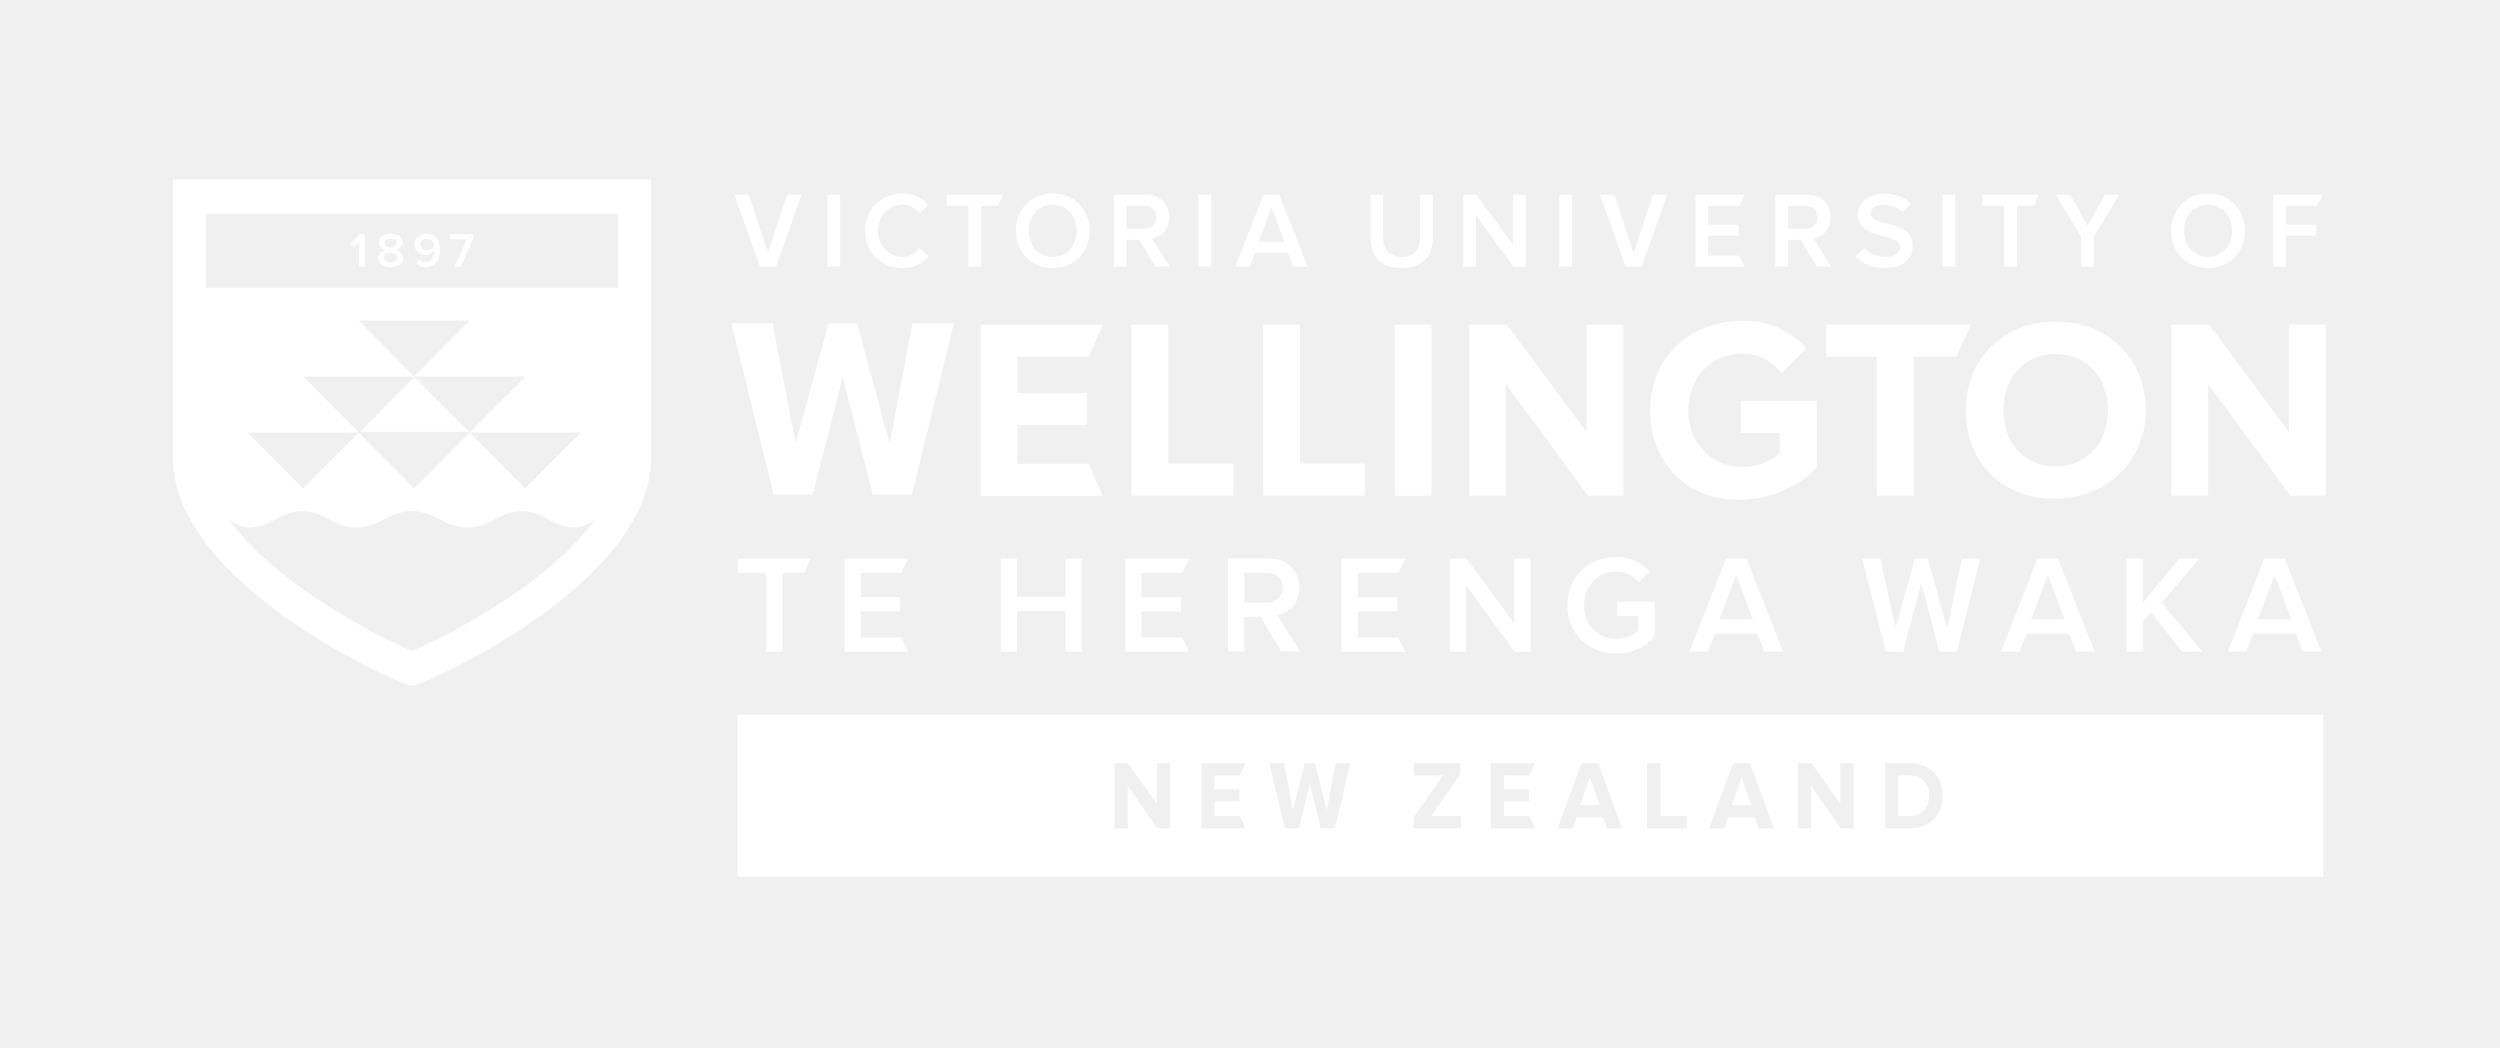
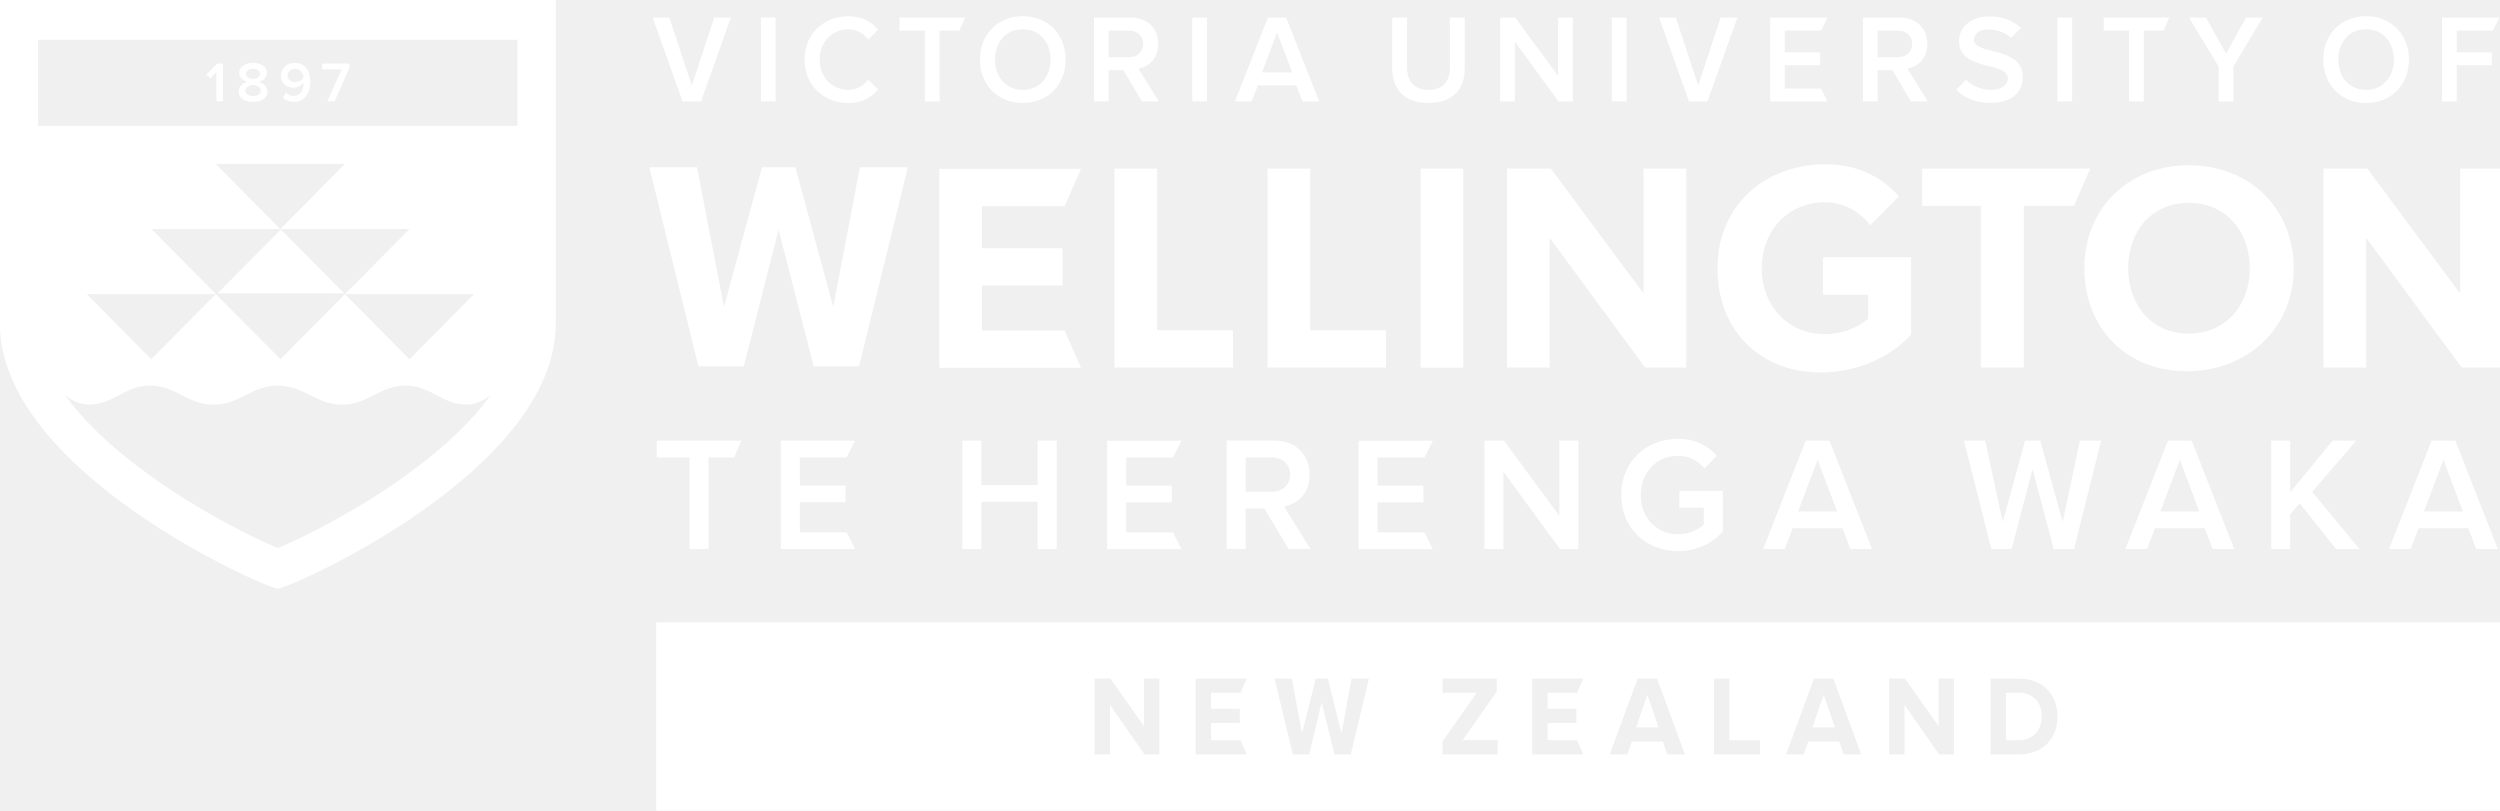
- <svg xmlns="http://www.w3.org/2000/svg" version="1.1" id="Layer_2" x="0" y="0" viewBox="0 0 333.64 139.86" xml:space="preserve">
+ <svg xmlns="http://www.w3.org/2000/svg" viewBox="0 0 286.96 93.05">
  <style>.st1{fill:#fff}</style>
-   <path fill="none" d="M0 0h333.64v139.86H0z" />
-   <path class="st1" d="M254.85 103.48h-1.51v5.44h1.51c1.64 0 2.6-1.24 2.6-2.71.01-1.54-.89-2.73-2.6-2.73zm-43.97 3.97h2.59l-1.29-3.75zm20.24 0h2.59l-1.29-3.75z" />
-   <path class="st1" d="M98.41 95.39v21.62h211.64V95.39H98.41zm57.75 15.16h-1.7l-3.96-5.67v5.67h-1.77v-8.7h1.82l3.85 5.46v-5.46h1.77v8.7zm9.24-5.23v1.63h-3.3v1.97h3.38l.72 1.63h-5.87v-8.7h5.87l-.72 1.63h-3.38v1.84h3.3zm12.74 5.23h-1.88l-1.46-5.97-1.44 5.97h-1.88l-2.09-8.7h1.98l1.17 6.29 1.58-6.29h1.38l1.57 6.29 1.16-6.29h1.99l-2.08 8.7zm16.85 0h-6.32v-1.5l3.92-5.57h-3.92v-1.63h6.23v1.48l-3.92 5.58h4.01v1.64zm9.04-5.23v1.63h-3.3v1.97h3.38l.72 1.63h-5.87v-8.7h5.87l-.72 1.63h-3.38v1.84h3.3zm10.44 5.23l-.51-1.47h-3.56l-.52 1.47h-2.02l3.21-8.7h2.22l3.2 8.7h-2.02zm10.64 0h-5.28v-8.7h1.77v7.07h3.51v1.63zm9.6 0l-.51-1.47h-3.56l-.52 1.47h-2.02l3.21-8.7h2.22l3.2 8.7h-2.02zm12.65 0h-1.7l-3.96-5.67v5.67h-1.77v-8.7h1.82l3.85 5.46v-5.46h1.77v8.7zm7.49 0h-3.27v-8.7h3.27c2.6 0 4.41 1.73 4.41 4.36 0 2.62-1.8 4.34-4.41 4.34zM121.24 86.98l-.97-1.92h-5.38V81.6h5.25v-1.92h-5.25v-3.22h5.38l.97-1.92h-8.53v12.44zm-16.82 0V76.46h2.94l.82-1.92h-9.71v1.92h3.77v10.52zm39.96 0V74.54h-2.18v5.09h-6.47v-5.09h-2.18v12.44h2.18v-5.43h6.47v5.43zm14.31.01l-.96-1.92h-5.38v-3.46h5.25V79.7h-5.25v-3.23h5.38l.96-1.92h-8.52v12.44zm14.81-.02l-3.04-4.89c1.49-.24 2.94-1.43 2.94-3.66 0-2.29-1.6-3.9-4.06-3.9h-5.46v12.44h2.18v-4.64h2.16l2.76 4.64h2.52zm-4.45-6.56h-2.98v-3.96h2.98c1.23 0 2.13.78 2.13 1.98-.01 1.2-.9 1.98-2.13 1.98m18.51 6.58l-.96-1.92h-5.38v-3.46h5.25V79.7h-5.25v-3.23h5.38l.96-1.92h-8.52v12.44zm16.7-.01V74.54h-2.18v8.63l-6.36-8.63h-2.24v12.44h2.18V78.1l6.49 8.88zm15.89-10.7c-1.01-1.11-2.41-1.95-4.45-1.95-3.6 0-6.53 2.54-6.53 6.44 0 3.9 2.93 6.45 6.53 6.45 2.17 0 3.9-.89 5.13-2.25V80.3h-4.99v1.92h2.81v1.94c-.56.52-1.68 1.12-2.95 1.12-2.46 0-4.29-1.9-4.29-4.51s1.83-4.5 4.29-4.5c1.28 0 2.35.62 3.03 1.44l1.42-1.43zm17.81 10.69l-4.89-12.44h-2.72l-4.89 12.44h2.48l.91-2.39h5.71l.91 2.39h2.49zm-4.01-4.3h-4.48l2.24-5.93 2.24 5.93zm27.2 4.31l3.12-12.44h-2.44l-1.98 9.33-2.58-9.33h-1.73l-2.57 9.33-2.01-9.33h-2.44l3.14 12.44h2.33l2.41-9.18 2.42 9.18zm18.39-.01l-4.89-12.44h-2.72l-4.89 12.44h2.48l.91-2.39h5.71l.91 2.39h2.49zm-4.01-4.3h-4.48l2.24-5.93 2.24 5.93zm18.39 4.31l-5.43-6.57 5.06-5.87h-2.71l-4.87 5.93v-5.93h-2.18v12.44h2.18V83l1.08-1.27 4.18 5.25zm15.88-.01l-4.89-12.44h-2.72l-4.89 12.44h2.48l.91-2.39h5.71l.91 2.39h2.49zm-4.01-4.3h-4.48l2.24-5.93 2.24 5.93zm-.32-39.36v14.35l-10.65-14.35h-5.03v22.84h4.9v-14.9l10.96 14.9h4.72V43.31zM121.7 66.01l5.6-22.85h-5.52l-3.05 16.03-4.34-16.03h-3.83l-4.38 16.03-3.08-16.03h-5.48l5.63 22.85h5.21l4-15.69 4.03 15.69zm25.47.17l-1.88-4.28h-9.49v-5.17h9.25v-4.28h-9.25v-4.83h9.49l1.88-4.29H130.9v22.85zm93.89-19.69c-1.82-2.07-4.54-3.68-8.48-3.68-6.79 0-12.35 4.63-12.35 11.93 0 7.26 5.02 11.96 11.81 11.96 4.21 0 8.06-1.73 10.42-4.36V53.5h-10.12v4.29h5.18v2.77c-.94.86-2.89 1.76-4.94 1.76-4.21 0-7.27-3.21-7.27-7.57s3.06-7.57 7.27-7.57c2.27 0 4.09 1.18 5.19 2.63l3.29-3.32zm33.03 20.07c6.96 0 12.28-4.93 12.28-11.82 0-6.89-5.07-11.82-12.03-11.82-6.93 0-12 4.93-12 11.82 0 6.89 4.82 11.82 11.75 11.82m.24-4.31c-4.24 0-6.96-3.25-6.96-7.5 0-4.28 2.72-7.5 6.96-7.5s7 3.22 7 7.5c0 4.25-2.76 7.5-7 7.5m-18.94 3.9V47.59h5.74l1.88-4.28h-19.28v4.28h6.73v18.56zm-69.24-22.84h4.9v22.85h-4.9zM164.6 66.15v-4.28h-8.69V43.31h-4.9v22.84zm17.57 0v-4.28h-8.69V43.31h-4.9v22.84zm34.48 0V43.31h-4.9v14.35L201.1 43.31h-5.03v22.84h4.89v-14.9l10.96 14.9zm-76.16-30.37c2.89 0 4.92-2.1 4.92-4.98 0-2.87-2.03-4.98-4.92-4.98s-4.92 2.11-4.92 4.98c0 2.87 2.03 4.98 4.92 4.98m0-1.5c-1.95 0-3.19-1.5-3.19-3.48 0-1.99 1.24-3.48 3.19-3.48 1.93 0 3.19 1.49 3.19 3.48 0 1.98-1.26 3.48-3.19 3.48m-36.94 1.33l3.43-9.63h-1.92l-2.57 7.79-2.57-7.79H98l3.44 9.63zm70.96 0l-3.78-9.62h-2.11l-3.78 9.62h1.92l.71-1.85h4.42l.71 1.85h1.91zm-3.1-3.34h-3.46l1.73-4.59 1.73 4.59zm-60.98-6.29h1.69v9.62h-1.69zm12.32 2.53l1.13-1.14c-.74-.87-1.81-1.55-3.39-1.55-2.84 0-5.05 2.02-5.05 4.98s2.21 4.98 5.05 4.98c1.59 0 2.65-.68 3.39-1.55l-1.13-1.14c-.49.69-1.32 1.19-2.26 1.19-1.9 0-3.32-1.46-3.32-3.48s1.42-3.48 3.32-3.48c.94 0 1.77.51 2.26 1.19m8.19 7.1v-8.14h2.28l.63-1.49h-7.51v1.49h2.91v8.14zm25.17-.01l-2.35-3.78c1.15-.19 2.28-1.11 2.28-2.83 0-1.78-1.24-3.02-3.15-3.02h-4.23v9.62h1.69V32h1.68l2.14 3.59h1.94zm-3.45-5.07h-2.31v-3.06h2.31c.95 0 1.65.61 1.65 1.53s-.69 1.53-1.65 1.53m7.28-4.55h1.69v9.62h-1.69zm27.12 9.8c2.79 0 4.16-1.58 4.16-3.98v-5.82h-1.7v5.77c0 1.53-.85 2.53-2.45 2.53-1.62 0-2.47-.99-2.47-2.53v-5.77h-1.7v5.83c-.01 2.37 1.36 3.97 4.16 3.97m16.56-.17v-9.63h-1.69v6.68l-4.92-6.68h-1.73v9.63h1.69v-6.87l5.02 6.87zm4.48-9.63h1.69v9.62h-1.69zm10.97 9.63l3.43-9.63h-1.92l-2.57 7.79-2.57-7.79h-1.91l3.43 9.63zm13.79 0l-.74-1.49h-4.16v-2.67h4.06v-1.48h-4.06v-2.5h4.16l.74-1.49h-6.59v9.63zm11.52-.01l-2.35-3.78c1.15-.19 2.28-1.11 2.28-2.83 0-1.78-1.24-3.02-3.15-3.02h-4.23v9.62h1.69V32h1.68l2.14 3.59h1.94zm-3.45-5.07h-2.31v-3.06h2.31c.95 0 1.65.61 1.65 1.53s-.7 1.53-1.65 1.53m13-2.23l1.12-1.13c-.89-.86-2.1-1.33-3.59-1.33-2.11 0-3.51 1.23-3.51 2.81 0 3.55 5.61 2.3 5.61 4.32 0 .63-.55 1.31-1.94 1.31-1.24 0-2.2-.53-2.86-1.17l-1.09 1.1-.03.03c.85.91 2.14 1.53 3.91 1.53 2.6 0 3.72-1.37 3.72-2.97 0-3.59-5.6-2.48-5.6-4.27 0-.72.64-1.2 1.63-1.2.96.01 1.9.32 2.63.97m5.32-2.32h1.69v9.62h-1.69zm9.91 9.63v-8.14h2.28l.64-1.49h-7.52v1.49h2.91v8.14zm10.28 0v-4l3.38-5.63h-1.93l-2.28 4.13-2.31-4.13h-1.94l3.39 5.63v4zm15.24.17c2.89 0 4.92-2.1 4.92-4.98 0-2.87-2.03-4.98-4.92-4.98s-4.92 2.11-4.92 4.98c0 2.87 2.03 4.98 4.92 4.98m0-1.5c-1.95 0-3.19-1.5-3.19-3.48 0-1.99 1.24-3.48 3.19-3.48 1.93 0 3.19 1.49 3.19 3.48 0 1.98-1.26 3.48-3.19 3.48m10.4 1.33v-4.16h4.03v-1.48h-4.03v-2.5h4.14l.76-1.49h-6.59v9.63zM55.31 50.3l-7.24 7.33h14.52z" />
-   <path class="st1" d="M27.46 28.53h55.03v9.88H27.46v-9.88zm35.23 29.19H77.5l-7.41 7.47-7.4-7.47-7.41 7.47-7.41-7.47-7.43 7.47-7.39-7.47h14.82l-7.39-7.47h14.78l-7.4-7.47h14.81l-7.4 7.47H70.1l-7.41 7.47zm-32.13 11.6c.85.67 1.79 1.08 2.79 1.08 2.8-.05 4.05-2.12 6.85-2.18 3-.07 4.38 2.19 7.39 2.19 3 0 4.38-2.19 7.39-2.19 3 0 4.38 2.19 7.39 2.19s4.39-2.26 7.39-2.19c2.8.06 4.04 2.13 6.84 2.18 1 0 1.95-.41 2.81-1.09-1.93 2.69-4.95 5.75-9.62 9.14-5.99 4.34-12.28 7.37-14.81 8.42-2.53-1.05-8.81-4.08-14.8-8.42-4.67-3.39-7.7-6.44-9.62-9.13m56.32-45.3v-.06H23.09v.06h-.01v37.1c0 17.01 30.64 30.41 31.89 30.41s31.91-13.4 31.91-30.41v-37.1z" />
-   <path class="st1" d="M61.49 35.58l1.68-3.8v-.53h-3.12v.67h2.25l-1.64 3.66h.83zm-4.51-2.2c-.47 0-.88-.24-.88-.77 0-.34.3-.75.86-.75.67 0 .93.55.97 1.02-.22.3-.58.5-.95.5m-.18 2.27c1.25 0 1.91-.99 1.91-2.23 0-1.21-.51-2.24-1.78-2.24-.97 0-1.6.66-1.6 1.45 0 .92.67 1.4 1.45 1.4.51 0 .96-.32 1.16-.61v.13c0 .71-.36 1.42-1.14 1.42-.41 0-.66-.14-.89-.38l-.35.57c.29.3.7.49 1.24.49m-4.66-.67c-.49 0-.9-.23-.9-.61 0-.45.62-.65.9-.68.27.03.89.23.89.68 0 .38-.41.61-.89.61m0-1.93c-.27-.05-.82-.2-.82-.61 0-.36.35-.58.82-.58.46 0 .82.21.82.58 0 .4-.55.56-.82.61m0 2.61c.88 0 1.65-.41 1.65-1.19 0-.55-.45-.95-.97-1.12.49-.16.91-.47.91-1.03 0-.8-.83-1.14-1.59-1.14-.77 0-1.59.34-1.59 1.14 0 .55.41.87.9 1.03-.53.18-.97.57-.97 1.12 0 .78.77 1.19 1.66 1.19m-3.45-.08v-4.33h-.66l-1.25 1.26.44.46.71-.73v3.34h.76z" />
+   <path fill="none" d="M-23.09-23.96h333.64V115.9H-23.09z" />
+   <path class="st1" d="M231.76 79.52h-1.51v5.44h1.51c1.64 0 2.6-1.24 2.6-2.71.01-1.54-.89-2.73-2.6-2.73zm-43.96 3.97h2.58l-1.29-3.75zm20.24 0h2.58l-1.29-3.75z" />
+   <path class="st1" d="M75.33 71.43v21.62h211.64V71.43H75.33zm57.74 15.16h-1.7l-3.96-5.67v5.67h-1.77v-8.7h1.82l3.85 5.46v-5.46h1.77v8.7zm9.24-5.23v1.63h-3.3v1.97h3.38l.72 1.63h-5.87v-8.7h5.87l-.72 1.63h-3.38v1.84h3.3zm12.74 5.23h-1.88l-1.46-5.97-1.44 5.97h-1.88l-2.09-8.7h1.98l1.17 6.29 1.58-6.29h1.38l1.57 6.29 1.16-6.29h1.99l-2.08 8.7zm16.85 0h-6.32v-1.5l3.92-5.57h-3.92v-1.63h6.23v1.48l-3.92 5.58h4.01v1.64zm9.04-5.23v1.63h-3.3v1.97h3.38l.72 1.63h-5.87v-8.7h5.87l-.72 1.63h-3.38v1.84h3.3zm10.44 5.23l-.51-1.47h-3.56l-.52 1.47h-2.02l3.21-8.7h2.22l3.2 8.7h-2.02zm10.64 0h-5.28v-8.7h1.77v7.07h3.51v1.63zm9.6 0l-.51-1.47h-3.56l-.52 1.47h-2.02l3.21-8.7h2.22l3.2 8.7h-2.02zm12.65 0h-1.7l-3.96-5.67v5.67h-1.77v-8.7h1.82l3.85 5.46v-5.46h1.77v8.7zm7.49 0h-3.27v-8.7h3.27c2.6 0 4.41 1.73 4.41 4.36 0 2.62-1.8 4.34-4.41 4.34zM98.15 63.02l-.97-1.92h-5.37v-3.46h5.24v-1.91h-5.24V52.5h5.37l.97-1.92h-8.52v12.44zm-16.82 0V52.5h2.94l.83-1.92h-9.72v1.92h3.77v10.52zm39.97 0V50.58h-2.19v5.09h-6.47v-5.09h-2.18v12.44h2.18v-5.43h6.47v5.43zm14.31.01l-.97-1.92h-5.38v-3.45h5.25v-1.92h-5.25v-3.23h5.38l.97-1.92h-8.53v12.44zm14.81-.01l-3.04-4.89c1.49-.24 2.94-1.43 2.94-3.66 0-2.29-1.6-3.9-4.06-3.9h-5.46v12.44h2.18v-4.64h2.16l2.76 4.64h2.52zm-4.46-6.57h-2.98V52.5h2.98c1.23 0 2.13.78 2.13 1.98 0 1.19-.9 1.97-2.13 1.97m18.51 6.58l-.96-1.92h-5.38v-3.45h5.25v-1.92h-5.25v-3.23h5.38l.96-1.92h-8.52v12.44zm16.7-.01V50.58h-2.18v8.63l-6.36-8.63h-2.24v12.44h2.18v-8.88l6.49 8.88zm15.9-10.7c-1.01-1.11-2.41-1.95-4.45-1.95-3.6 0-6.53 2.54-6.53 6.44 0 3.9 2.93 6.45 6.53 6.45 2.17 0 3.9-.89 5.13-2.25v-4.66h-4.99v1.92h2.81v1.94c-.56.52-1.68 1.12-2.95 1.12-2.46 0-4.29-1.9-4.29-4.51s1.83-4.5 4.29-4.5c1.28 0 2.35.62 3.03 1.44l1.42-1.44zm17.81 10.7l-4.89-12.44h-2.72l-4.89 12.44h2.48l.91-2.39h5.71l.91 2.39h2.49zm-4.01-4.31h-4.48l2.24-5.93 2.24 5.93zm27.2 4.31l3.11-12.44h-2.44l-1.98 9.33-2.57-9.33h-1.74l-2.57 9.33-2.01-9.33h-2.44l3.14 12.44h2.33l2.41-9.18 2.42 9.18zm18.39 0l-4.89-12.44h-2.72l-4.89 12.44h2.48l.91-2.39h5.71l.91 2.39h2.49zm-4.01-4.31h-4.48l2.24-5.93 2.24 5.93zm18.38 4.31l-5.43-6.57 5.06-5.87h-2.71l-4.87 5.93v-5.93h-2.18v12.44h2.18v-3.98l1.09-1.27 4.17 5.25zm15.89 0l-4.89-12.44h-2.72l-4.89 12.44h2.48l.91-2.39h5.71l.91 2.39h2.49zm-4.01-4.31h-4.48l2.24-5.93 2.24 5.93zm-.32-39.36V33.7l-10.66-14.35h-5.03v22.84h4.9v-14.9l10.96 14.9h4.72V19.35zM98.61 42.05l5.6-22.85H98.7l-3.06 16.03L91.3 19.2h-3.83L83.1 35.23 80.01 19.2h-5.48l5.64 22.85h5.2l4-15.69 4.03 15.69zm25.47.17l-1.88-4.28h-9.49v-5.17h9.25v-4.28h-9.25v-4.83h9.49l1.88-4.28h-16.27v22.84zm93.89-19.68c-1.82-2.07-4.54-3.68-8.48-3.68-6.79 0-12.35 4.63-12.35 11.93 0 7.26 5.02 11.96 11.81 11.96 4.21 0 8.06-1.73 10.42-4.36v-8.85h-10.12v4.29h5.18v2.77c-.94.86-2.89 1.76-4.94 1.76-4.21 0-7.27-3.21-7.27-7.57s3.06-7.57 7.27-7.57c2.27 0 4.09 1.18 5.19 2.63l3.29-3.31zM251 42.61c6.96 0 12.28-4.93 12.28-11.82 0-6.89-5.07-11.82-12.03-11.82-6.93 0-12 4.93-12 11.82 0 6.88 4.82 11.82 11.75 11.82m.24-4.32c-4.24 0-6.96-3.25-6.96-7.5 0-4.28 2.72-7.5 6.96-7.5s7 3.22 7 7.5c0 4.25-2.75 7.5-7 7.5m-18.94 3.9V23.63h5.75l1.88-4.28h-19.29v4.28h6.73v18.56zm-69.24-22.84h4.9V42.2h-4.9zm-21.54 22.84v-4.28h-8.7V19.35h-4.9v22.84zm17.57 0v-4.28h-8.7V19.35h-4.89v22.84zm34.47 0V19.35h-4.9V33.7l-10.65-14.35h-5.03v22.84h4.89v-14.9l10.97 14.9zM117.4 11.82c2.89 0 4.92-2.1 4.92-4.98 0-2.87-2.03-4.98-4.92-4.98s-4.92 2.11-4.92 4.98c0 2.87 2.03 4.98 4.92 4.98m0-1.5c-1.95 0-3.19-1.5-3.19-3.48 0-1.99 1.24-3.48 3.19-3.48 1.93 0 3.19 1.49 3.19 3.48 0 1.98-1.25 3.48-3.19 3.48m-36.94 1.33l3.43-9.63h-1.91l-2.57 7.8-2.58-7.8h-1.91l3.43 9.63zm70.96 0l-3.78-9.62h-2.11l-3.78 9.62h1.92l.71-1.85h4.42l.71 1.85h1.91zm-3.1-3.34h-3.46l1.73-4.59 1.73 4.59zM87.34 2.02h1.69v9.62h-1.69zm12.32 2.53l1.13-1.14c-.74-.87-1.81-1.55-3.39-1.55-2.84 0-5.05 2.02-5.05 4.98s2.21 4.98 5.05 4.98c1.59 0 2.65-.68 3.39-1.55l-1.13-1.14c-.49.69-1.32 1.19-2.26 1.19-1.9 0-3.32-1.46-3.32-3.48s1.42-3.48 3.32-3.48c.94 0 1.77.51 2.26 1.19m8.19 7.1V3.51h2.28l.63-1.49h-7.51v1.49h2.91v8.14zm25.17 0l-2.35-3.78c1.15-.19 2.28-1.11 2.28-2.83 0-1.78-1.24-3.02-3.15-3.02h-4.23v9.62h1.69V8.05h1.68l2.14 3.59h1.94zm-3.45-5.08h-2.31V3.51h2.31c.95 0 1.65.61 1.65 1.53s-.69 1.53-1.65 1.53m7.28-4.55h1.69v9.62h-1.69zm27.12 9.8c2.79 0 4.16-1.58 4.16-3.98V2.02h-1.7v5.77c0 1.53-.85 2.53-2.45 2.53-1.62 0-2.47-.99-2.47-2.53V2.02h-1.7v5.83c-.01 2.37 1.36 3.97 4.16 3.97m16.56-.17V2.02h-1.69V8.7l-4.92-6.68h-1.73v9.63h1.69V4.78l5.02 6.87zm4.48-9.63h1.69v9.62h-1.69zm10.97 9.63l3.44-9.63h-1.92l-2.57 7.8-2.57-7.8h-1.92l3.43 9.63zm13.79 0l-.74-1.49h-4.16V7.49h4.06V6.01h-4.06v-2.5h4.16l.74-1.49h-6.59v9.63zm11.52 0l-2.35-3.78c1.15-.19 2.28-1.11 2.28-2.83 0-1.78-1.24-3.02-3.15-3.02h-4.23v9.62h1.69V8.05h1.68l2.14 3.59h1.94zm-3.45-5.08h-2.31V3.51h2.31c.95 0 1.65.61 1.65 1.53s-.69 1.53-1.65 1.53m13-2.23l1.12-1.13c-.89-.86-2.1-1.33-3.59-1.33-2.11 0-3.51 1.23-3.51 2.81 0 3.55 5.61 2.3 5.61 4.32 0 .63-.55 1.31-1.94 1.31-1.24 0-2.2-.53-2.86-1.17l-1.09 1.1-.03.03c.85.91 2.14 1.53 3.91 1.53 2.6 0 3.72-1.37 3.72-2.97 0-3.59-5.6-2.48-5.6-4.27 0-.72.64-1.2 1.63-1.2.96.01 1.9.32 2.63.97m5.32-2.32h1.69v9.62h-1.69zm9.91 9.63V3.51h2.28l.64-1.49h-7.52v1.49h2.91v8.14zm10.28 0v-4l3.38-5.63h-1.93l-2.28 4.13-2.31-4.13h-1.94l3.4 5.63v4zm15.24.17c2.89 0 4.92-2.1 4.92-4.98 0-2.87-2.03-4.98-4.92-4.98s-4.92 2.11-4.92 4.98c0 2.87 2.03 4.98 4.92 4.98m0-1.5c-1.95 0-3.19-1.5-3.19-3.48 0-1.99 1.24-3.48 3.19-3.48 1.93 0 3.19 1.49 3.19 3.48 0 1.98-1.26 3.48-3.19 3.48m10.4 1.33V7.49h4.03V6.01h-4.03v-2.5h4.15l.75-1.49h-6.59v9.63zM32.23 26.34l-7.25 7.33h14.53z" />
+   <path class="st1" d="M4.37 4.57H59.4v9.88H4.37V4.57zM39.6 33.76h14.81L47 41.24l-7.4-7.48-7.41 7.47-7.41-7.47-7.43 7.47-7.39-7.47h14.82l-7.39-7.47h14.78l-7.4-7.47h14.81l-7.4 7.47h14.83l-7.41 7.47zM7.47 45.36c.85.67 1.79 1.08 2.79 1.08 2.8-.05 4.05-2.12 6.85-2.18 3-.07 4.38 2.19 7.39 2.19 3 0 4.38-2.19 7.39-2.19 3 0 4.38 2.19 7.39 2.19s4.39-2.26 7.39-2.19c2.8.06 4.04 2.13 6.84 2.18 1 0 1.95-.41 2.81-1.09-1.93 2.69-4.95 5.75-9.62 9.14-5.99 4.34-12.28 7.37-14.81 8.42-2.53-1.05-8.81-4.08-14.8-8.42-4.67-3.38-7.69-6.44-9.62-9.13M63.79.06V0H0v.06h-.01v37.1c0 17.01 30.64 30.41 31.89 30.41s31.91-13.4 31.91-30.41V.06z" />
+   <path class="st1" d="M38.41 11.62l1.68-3.8v-.53h-3.12v.67h2.25l-1.64 3.66h.83zm-4.52-2.2c-.47 0-.88-.24-.88-.77 0-.34.3-.75.86-.75.67 0 .93.55.97 1.02-.22.3-.58.5-.95.5m-.18 2.27c1.25 0 1.91-.99 1.91-2.23 0-1.21-.51-2.24-1.78-2.24-.97 0-1.6.66-1.6 1.45 0 .92.67 1.4 1.45 1.4.51 0 .96-.32 1.16-.61v.13c0 .71-.36 1.42-1.14 1.42-.41 0-.66-.14-.89-.38l-.35.57c.29.3.7.49 1.24.49m-4.66-.67c-.49 0-.9-.23-.9-.61 0-.45.62-.65.9-.68.27.03.89.23.89.68 0 .38-.41.61-.89.61m0-1.93c-.27-.05-.82-.2-.82-.61 0-.36.35-.58.82-.58.46 0 .82.21.82.58 0 .41-.55.56-.82.61m0 2.61c.88 0 1.65-.41 1.65-1.19 0-.55-.45-.95-.97-1.12.49-.16.91-.47.91-1.03 0-.8-.83-1.14-1.59-1.14-.77 0-1.59.34-1.59 1.14 0 .55.41.87.9 1.03-.53.18-.97.57-.97 1.12 0 .78.77 1.19 1.66 1.19m-3.45-.08V7.29h-.66l-1.25 1.26.44.46.71-.73v3.34h.76z" />
</svg>
